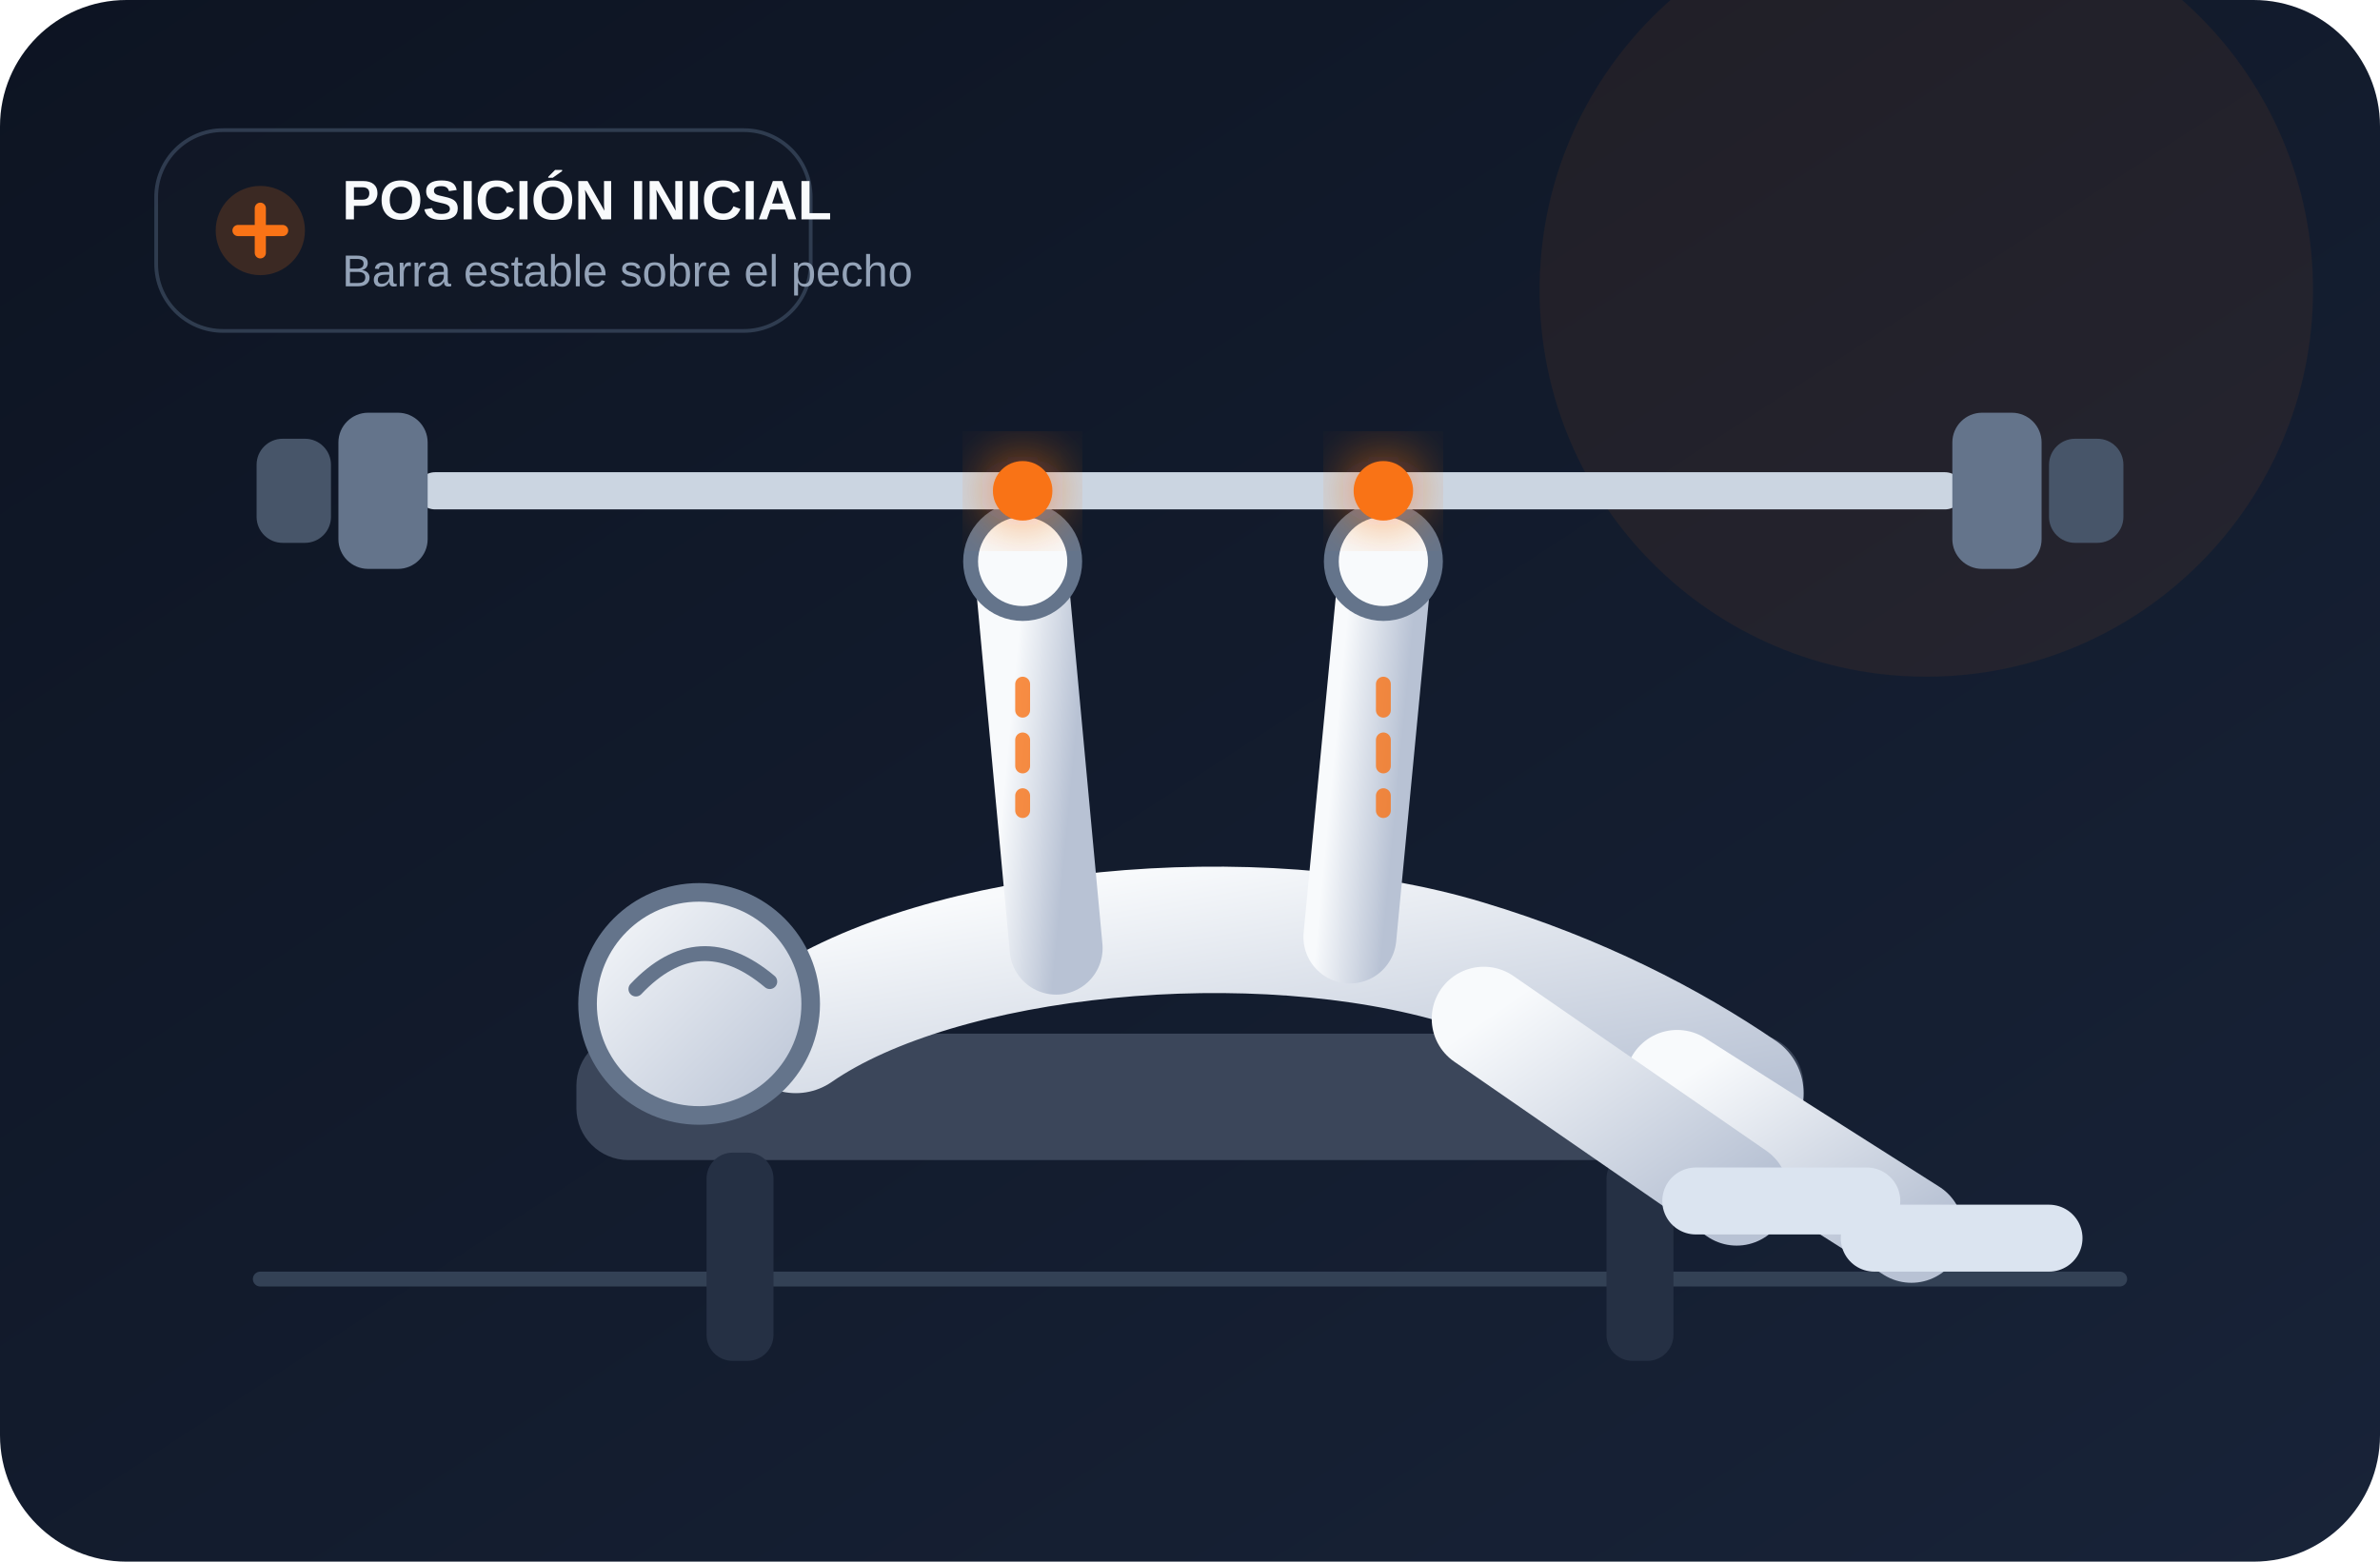
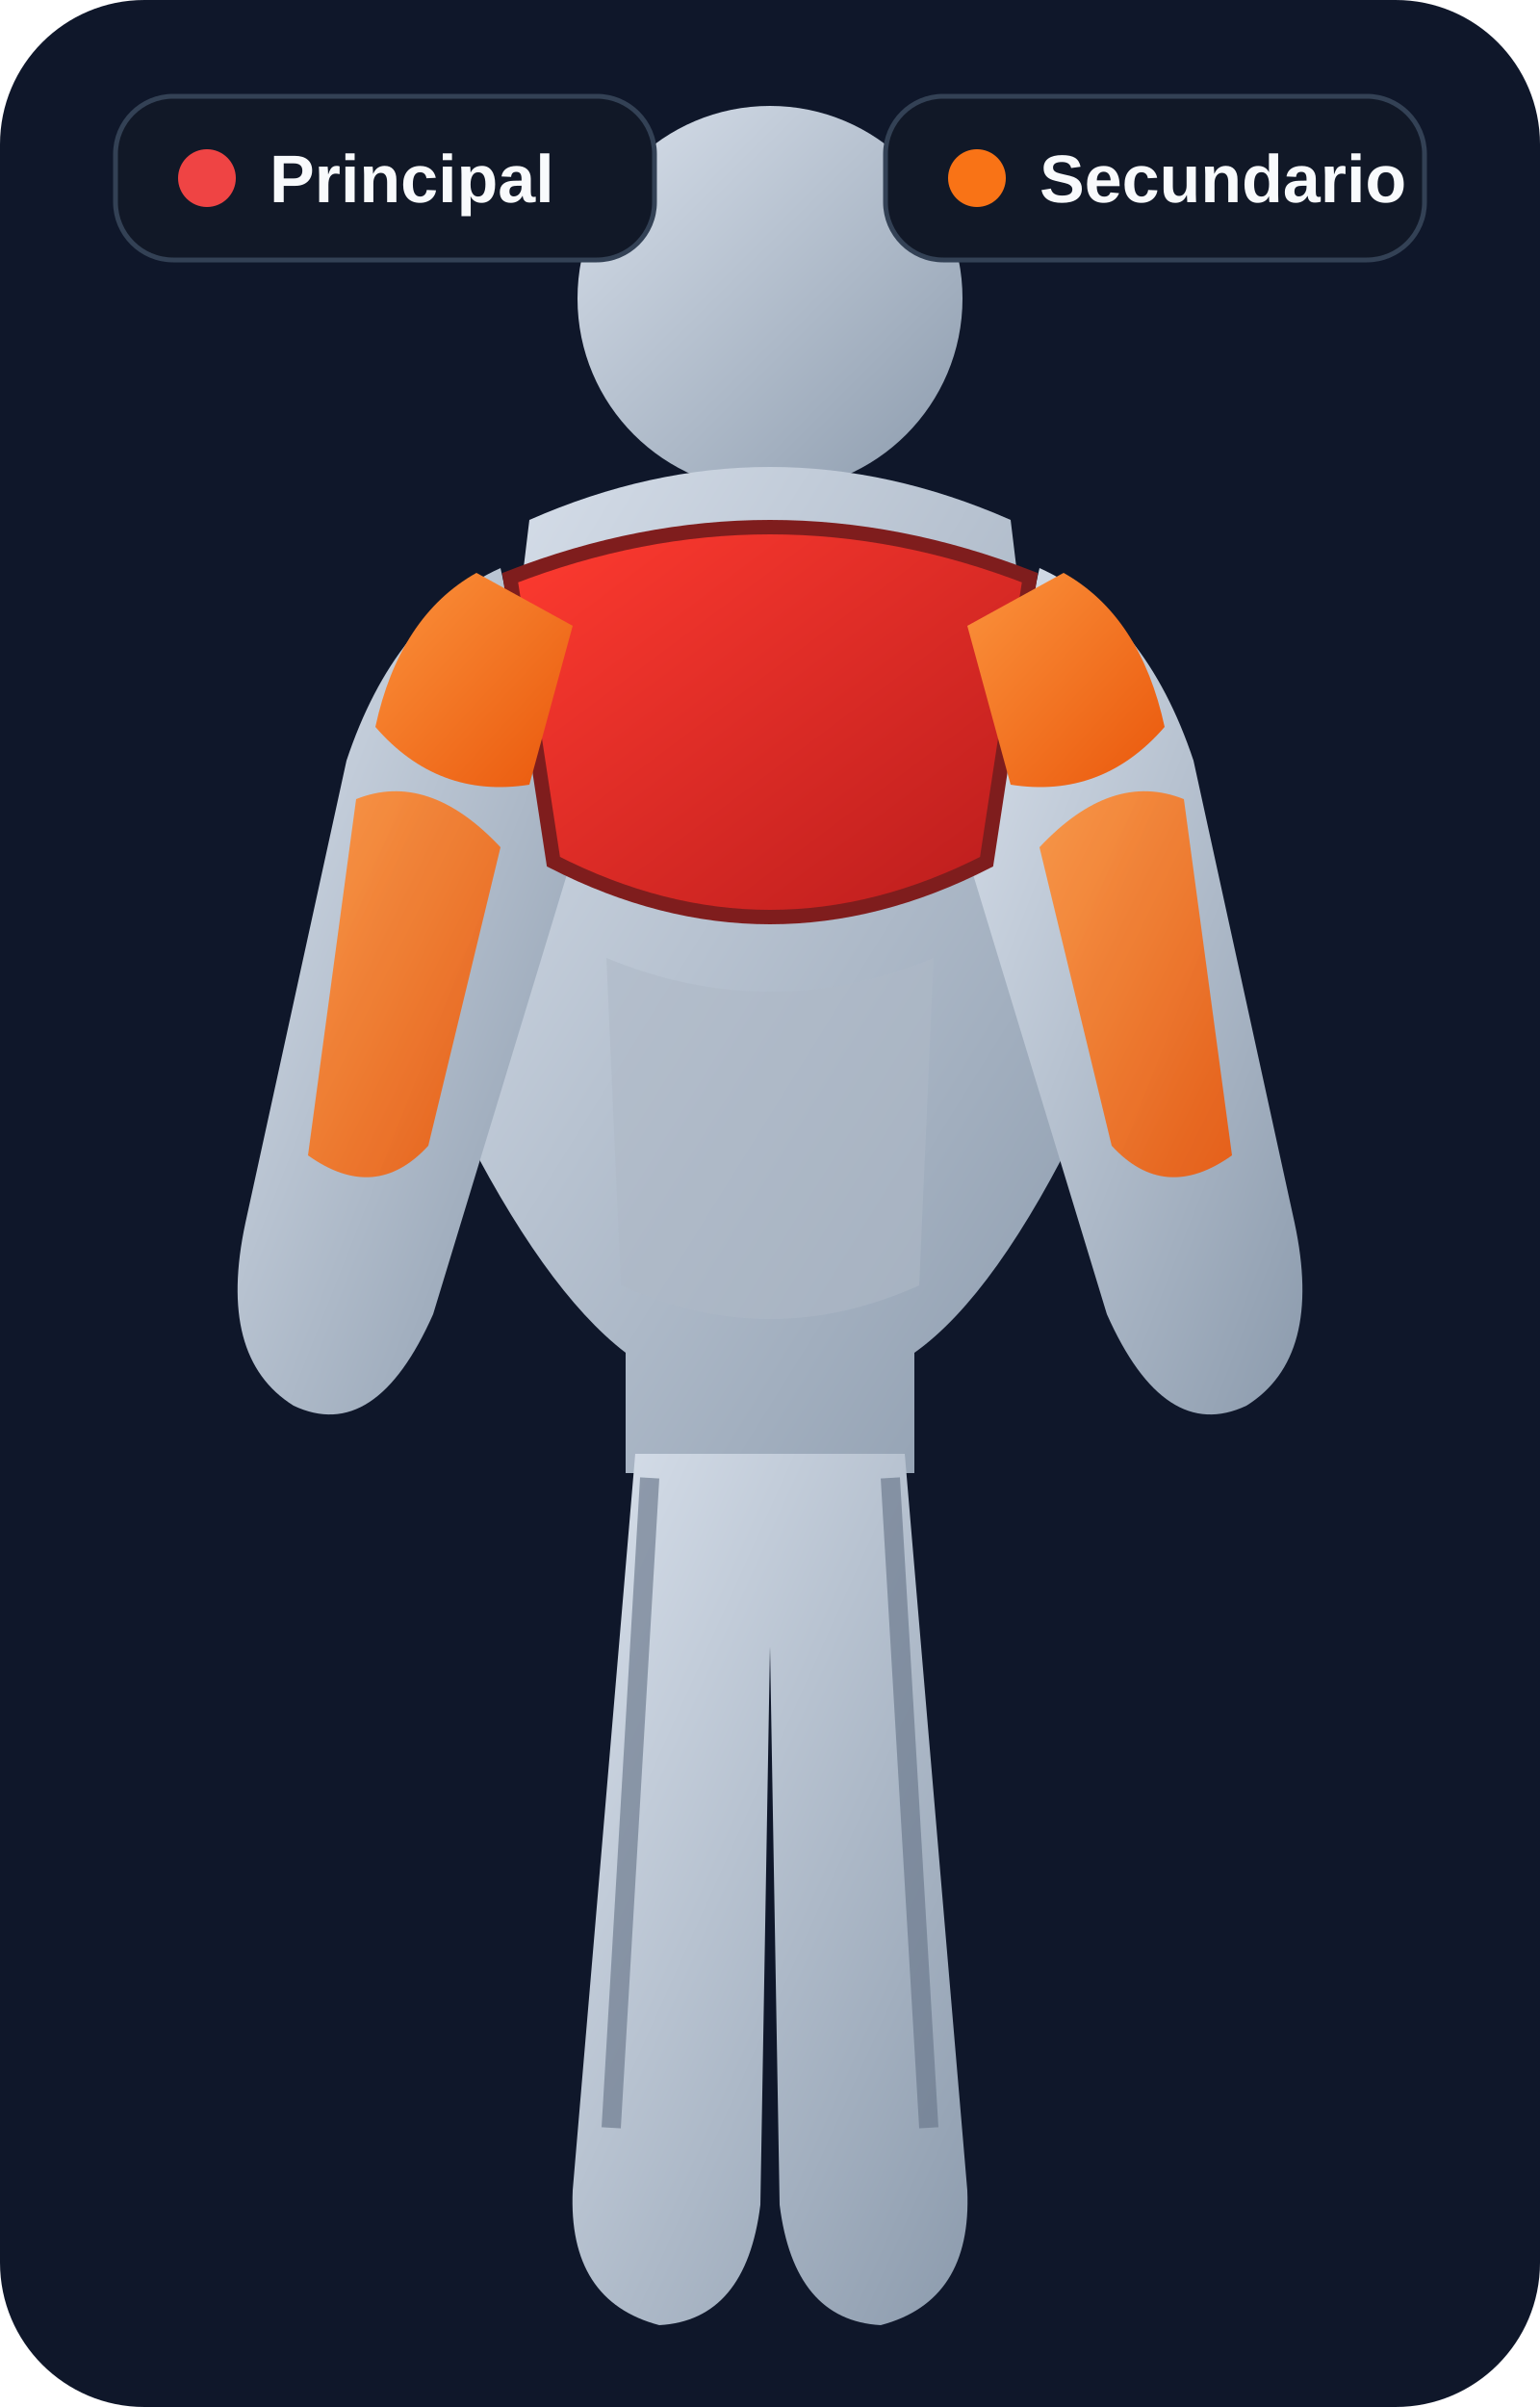
- <svg xmlns="http://www.w3.org/2000/svg" viewBox="0 0 640 420" role="img" aria-labelledby="title desc">
+ <svg xmlns="http://www.w3.org/2000/svg" viewBox="0 0 320 500" role="img" aria-labelledby="title desc">
  <defs>
-     <linearGradient id="bg" x1="0" y1="0" x2="1" y2="1">
-       <stop offset="0" stop-color="#0d1422" />
-       <stop offset="1" stop-color="#182338" />
+     <linearGradient id="body" x1="0" y1="0" x2="1" y2="1">
+       <stop stop-color="#d8e0eb" />
+       <stop offset="1" stop-color="#8c9bad" />
    </linearGradient>
-     <linearGradient id="skin" x1="0" y1="0" x2="1" y2="1">
-       <stop offset="0" stop-color="#f8fafc" />
-       <stop offset="1" stop-color="#b8c2d4" />
+     <linearGradient id="primary" x1="0" y1="0" x2="1" y2="1">
+       <stop stop-color="#ff3b30" />
+       <stop offset="1" stop-color="#b91c1c" />
    </linearGradient>
-     <filter id="glow" x="-50%" y="-50%" width="200%" height="200%">
-       <feGaussianBlur stdDeviation="8" result="b" />
-       <feMerge>
-         <feMergeNode in="b" />
-         <feMergeNode in="SourceGraphic" />
-       </feMerge>
-     </filter>
+     <linearGradient id="secondary" x1="0" y1="0" x2="1" y2="1">
+       <stop stop-color="#fb923c" />
+       <stop offset="1" stop-color="#ea580c" />
+     </linearGradient>
  </defs>
-   <rect width="640" height="420" rx="34" fill="url(#bg)" />
-   <circle cx="518" cy="78" r="104" fill="#f97316" opacity=".07" />
-   <path d="M70 344H570" stroke="#334155" stroke-width="4" stroke-linecap="round" />
-   <rect x="155" y="278" width="330" height="34" rx="14" fill="#3b465a" />
-   <rect x="190" y="310" width="18" height="56" rx="7" fill="#253044" />
-   <rect x="432" y="310" width="18" height="56" rx="7" fill="#253044" />
-   <path d="M214 277 C253 250 338 242 394 259 C424 268 449 281 468 294" fill="none" stroke="url(#skin)" stroke-width="34" stroke-linecap="round" />
-   <circle cx="188" cy="270" r="30" fill="url(#skin)" stroke="#64748b" stroke-width="5" />
-   <path d="M171 266 Q188 248 207 264" fill="none" stroke="#64748b" stroke-width="4" stroke-linecap="round" />
-   <path d="M284 255 L275 158" stroke="url(#skin)" stroke-width="25" stroke-linecap="round" />
-   <path d="M363 252 L372 158" stroke="url(#skin)" stroke-width="25" stroke-linecap="round" />
-   <circle cx="275" cy="151" r="14" fill="#f8fafc" stroke="#64748b" stroke-width="4" />
-   <circle cx="372" cy="151" r="14" fill="#f8fafc" stroke="#64748b" stroke-width="4" />
-   <path d="M451 291 L514 331" stroke="url(#skin)" stroke-width="28" stroke-linecap="round" />
-   <path d="M399 274 L467 321" stroke="url(#skin)" stroke-width="28" stroke-linecap="round" />
-   <path d="M504 333 L551 333" stroke="#dbe4f0" stroke-width="18" stroke-linecap="round" />
-   <path d="M456 323 L502 323" stroke="#dbe4f0" stroke-width="18" stroke-linecap="round" />
-   <line x1="117" y1="132" x2="523" y2="132" stroke="#cbd5e1" stroke-width="10" stroke-linecap="round" />
-   <rect x="91" y="111" width="24" height="42" rx="8" fill="#64748b" />
-   <rect x="525" y="111" width="24" height="42" rx="8" fill="#64748b" />
-   <rect x="69" y="118" width="20" height="28" rx="7" fill="#475569" />
-   <rect x="551" y="118" width="20" height="28" rx="7" fill="#475569" />
-   <circle cx="275" cy="132" r="8" fill="#f97316" filter="url(#glow)" />
-   <circle cx="372" cy="132" r="8" fill="#f97316" filter="url(#glow)" />
-   <g transform="translate(42 35)">
-     <rect width="176" height="54" rx="18" fill="#111827" opacity=".88" stroke="#334155" />
-     <circle cx="28" cy="27" r="12" fill="#f97316" opacity=".18" />
-     <path d="M22 27h12M28 21v12" stroke="#f97316" stroke-width="3" stroke-linecap="round" />
-     <text x="50" y="24" fill="#f8fafc" font-family="Arial, sans-serif" font-size="15" font-weight="700">POSICIÓN INICIAL</text>
-     <text x="50" y="42" fill="#94a3b8" font-family="Arial, sans-serif" font-size="12">Barra estable sobre el pecho</text>
+   <rect width="320" height="500" rx="30" fill="#0f172a" />
+   <g>
+     <circle cx="160" cy="62" r="40" fill="url(#body)" />
+     <path d="M110 108 Q160 86 210 108 L225 232 Q207 269 190 281 L190 306 H130 V281 Q113 268 95 232Z" fill="url(#body)" />
+     <path d="M104 118 Q82 128 72 158 L51 254 Q45 282 61 292 Q78 300 90 273 L118 181Z" fill="url(#body)" />
+     <path d="M216 118 Q238 128 248 158 L269 254 Q275 282 259 292 Q242 300 230 273 L202 181Z" fill="url(#body)" />
+     <path d="M132 302 L119 455 Q118 478 137 483 Q155 482 158 458 L160 342 L162 458 Q165 482 183 483 Q202 478 201 455 L188 302Z" fill="url(#body)" />
+     <path d="M106 120 Q160 99 214 120 L205 179 Q160 202 115 179Z" fill="url(#primary)" stroke="#7f1d1d" stroke-width="3" />
+     <path d="M99 119 Q83 128 78 151 Q91 166 110 163 L119 130Z" fill="url(#secondary)" />
+     <path d="M221 119 Q237 128 242 151 Q229 166 210 163 L201 130Z" fill="url(#secondary)" />
+     <path d="M74 166 Q89 160 104 176 L89 238 Q78 250 64 240Z" fill="url(#secondary)" opacity=".92" />
+     <path d="M246 166 Q231 160 216 176 L231 238 Q242 250 256 240Z" fill="url(#secondary)" opacity=".92" />
+     <path d="M126 199 Q160 213 194 199 L191 267 Q160 281 129 267Z" fill="#aeb9c7" opacity=".58" />
+     <path d="M135 307 L127 442" stroke="#68778b" stroke-width="4" opacity=".65" />
+     <path d="M185 307 L193 442" stroke="#68778b" stroke-width="4" opacity=".65" />
  </g>
-   <path d="M275 184v34M372 184v34" stroke="#f97316" stroke-width="4" stroke-linecap="round" stroke-dasharray="7 8" opacity=".8" />
+   <g font-family="Arial, sans-serif">
+     <rect x="24" y="20" width="112" height="34" rx="12" fill="#111827" stroke="#334155" />
+     <circle cx="43" cy="37" r="6" fill="#ef4444" />
+     <text x="56" y="42" fill="#f8fafc" font-size="14" font-weight="700">Principal</text>
+     <rect x="184" y="20" width="112" height="34" rx="12" fill="#111827" stroke="#334155" />
+     <circle cx="203" cy="37" r="6" fill="#f97316" />
+     <text x="216" y="42" fill="#f8fafc" font-size="14" font-weight="700">Secundario</text>
+   </g>
</svg>
